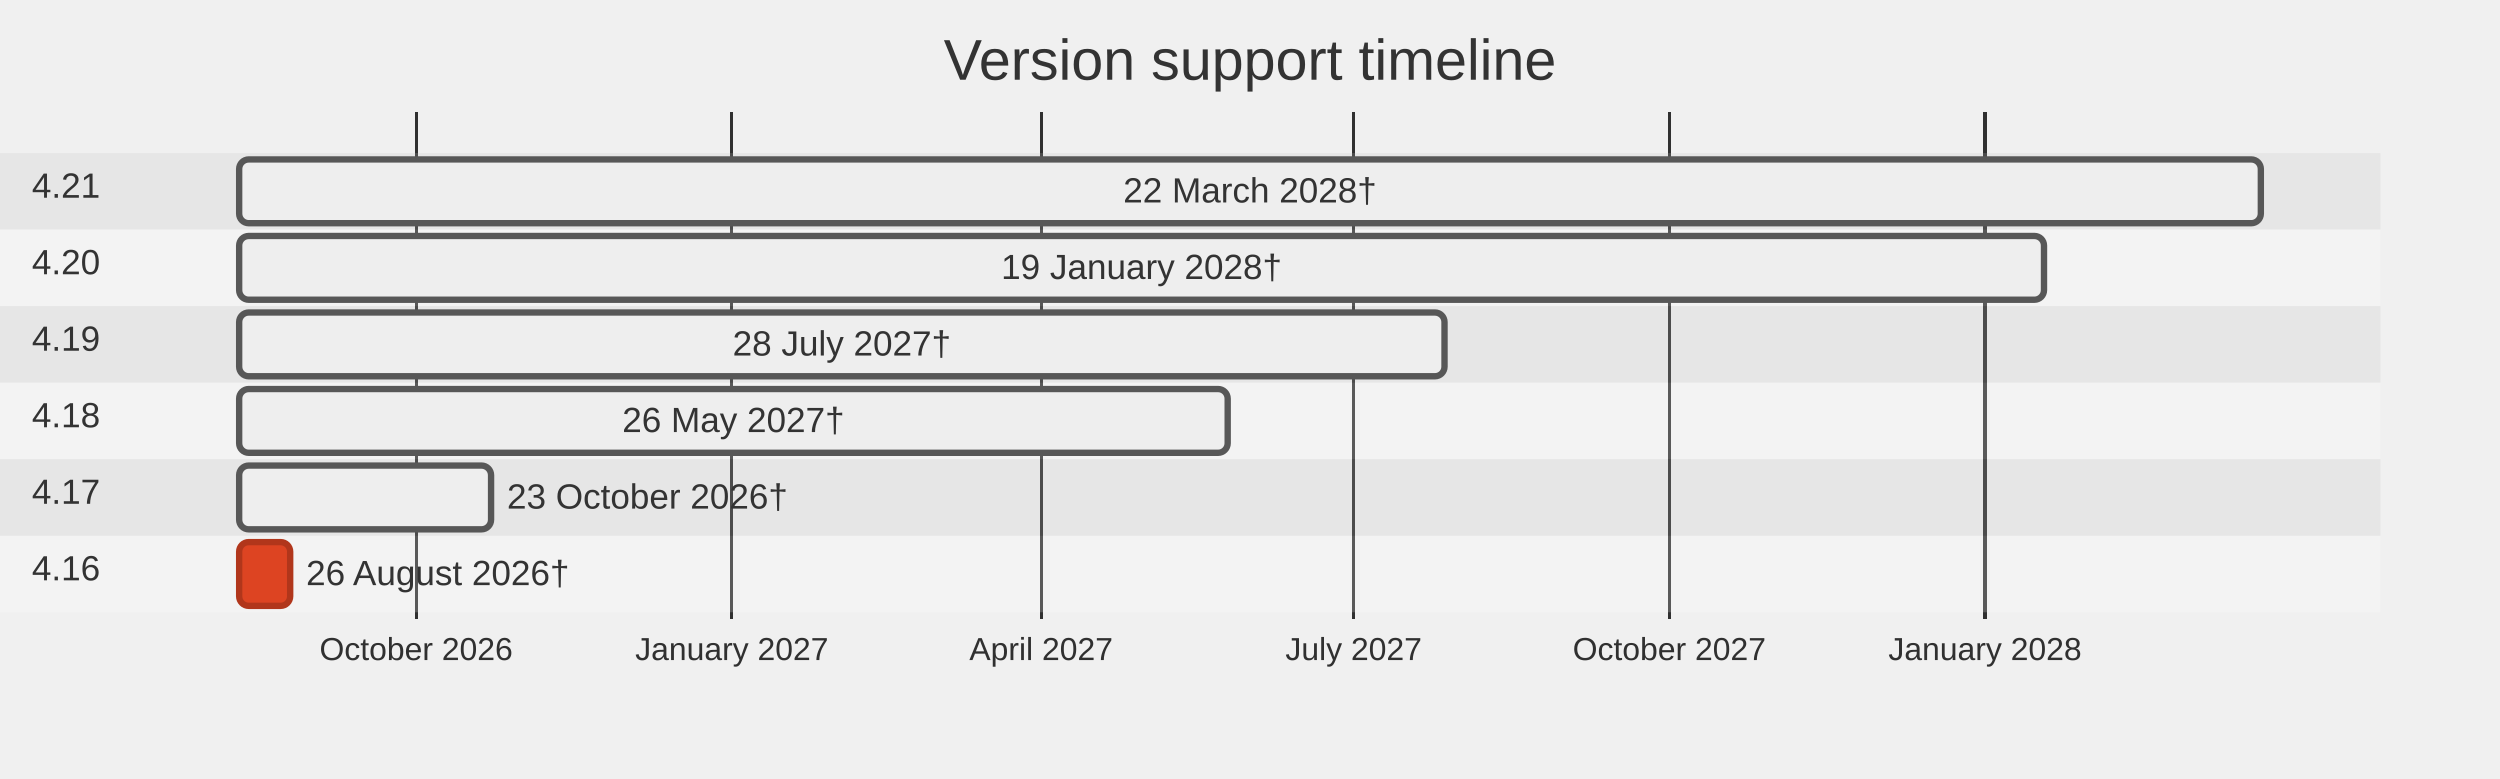
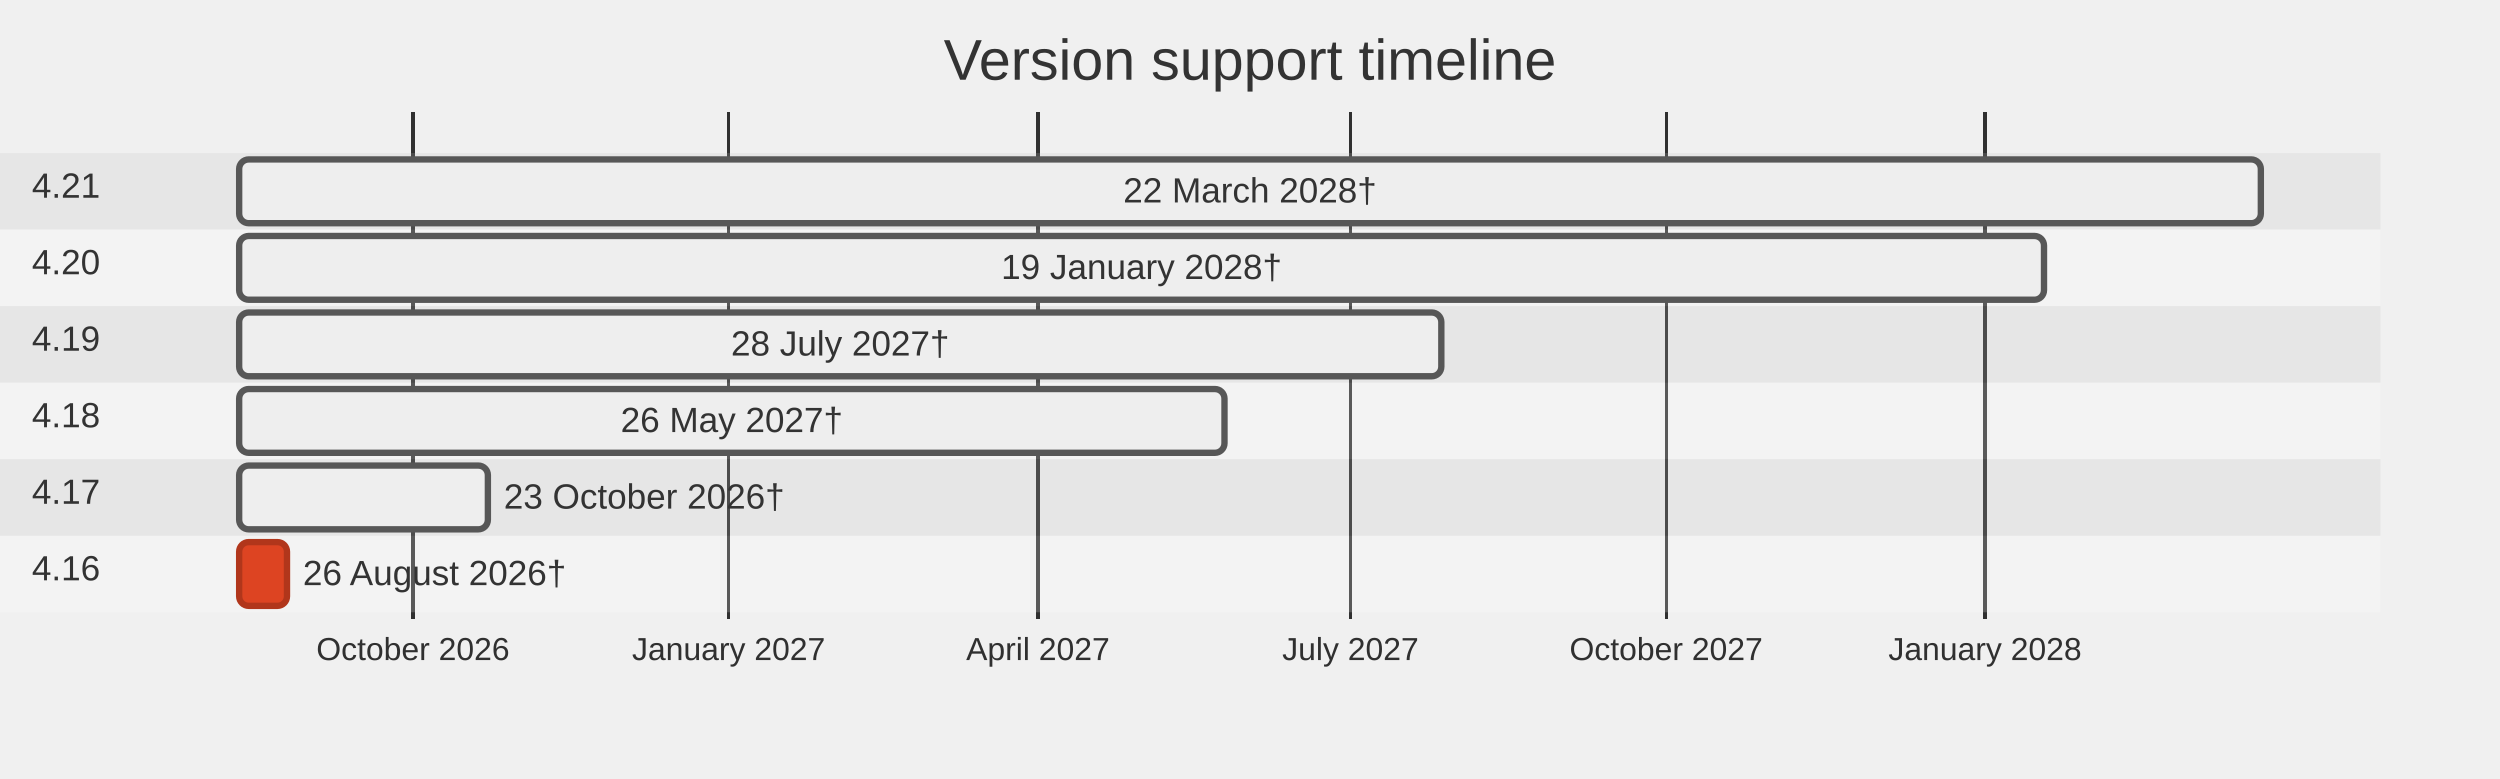
<svg xmlns="http://www.w3.org/2000/svg" id="my-svg" width="100%" viewBox="0 0 784 244" style="max-width: 784px; background-color: white;" role="graphics-document document" aria-roledescription="gantt">
  <style>#my-svg{font-family:"trebuchet ms",verdana,arial,sans-serif;font-size:16px;fill:#000000;}@keyframes edge-animation-frame{from{stroke-dashoffset:0;}}@keyframes dash{to{stroke-dashoffset:0;}}#my-svg .edge-animation-slow{stroke-dasharray:9,5!important;stroke-dashoffset:900;animation:dash 50s linear infinite;stroke-linecap:round;}#my-svg .edge-animation-fast{stroke-dasharray:9,5!important;stroke-dashoffset:900;animation:dash 20s linear infinite;stroke-linecap:round;}#my-svg .error-icon{fill:#552222;}#my-svg .error-text{fill:#552222;stroke:#552222;}#my-svg .edge-thickness-normal{stroke-width:1px;}#my-svg .edge-thickness-thick{stroke-width:3.5px;}#my-svg .edge-pattern-solid{stroke-dasharray:0;}#my-svg .edge-thickness-invisible{stroke-width:0;fill:none;}#my-svg .edge-pattern-dashed{stroke-dasharray:3;}#my-svg .edge-pattern-dotted{stroke-dasharray:2;}#my-svg .marker{fill:#666;stroke:#666;}#my-svg .marker.cross{stroke:#666;}#my-svg svg{font-family:"trebuchet ms",verdana,arial,sans-serif;font-size:16px;}#my-svg p{margin:0;}#my-svg .mermaid-main-font{font-family:"trebuchet ms",verdana,arial,sans-serif;}#my-svg .exclude-range{fill:#eeeeee;}#my-svg .section{stroke:none;opacity:0.2;}#my-svg .section0{fill:hsl(0, 0%, 73.922%);}#my-svg .section2{fill:hsl(0, 0%, 73.922%);}#my-svg .section1,#my-svg .section3{fill:white;opacity:0.2;}#my-svg .sectionTitle0{fill:#333;}#my-svg .sectionTitle1{fill:#333;}#my-svg .sectionTitle2{fill:#333;}#my-svg .sectionTitle3{fill:#333;}#my-svg .sectionTitle{text-anchor:start;font-family:"trebuchet ms",verdana,arial,sans-serif;}#my-svg .grid .tick{stroke:hsl(0, 0%, 90%);opacity:0.8;shape-rendering:crispEdges;}#my-svg .grid .tick text{font-family:"trebuchet ms",verdana,arial,sans-serif;fill:#000000;}#my-svg .grid path{stroke-width:0;}#my-svg .today{fill:none;stroke:#d42;stroke-width:2px;}#my-svg .task{stroke-width:2;}#my-svg .taskText{text-anchor:middle;font-family:"trebuchet ms",verdana,arial,sans-serif;}#my-svg .taskTextOutsideRight{fill:#333;text-anchor:start;font-family:"trebuchet ms",verdana,arial,sans-serif;}#my-svg .taskTextOutsideLeft{fill:#333;text-anchor:end;}#my-svg .task.clickable{cursor:pointer;}#my-svg .taskText.clickable{cursor:pointer;fill:#003163!important;font-weight:bold;}#my-svg .taskTextOutsideLeft.clickable{cursor:pointer;fill:#003163!important;font-weight:bold;}#my-svg .taskTextOutsideRight.clickable{cursor:pointer;fill:#003163!important;font-weight:bold;}#my-svg .taskText0,#my-svg .taskText1,#my-svg .taskText2,#my-svg .taskText3{fill:white;}#my-svg .task0,#my-svg .task1,#my-svg .task2,#my-svg .task3{fill:#707070;stroke:hsl(0, 0%, 33.922%);}#my-svg .taskTextOutside0,#my-svg .taskTextOutside2{fill:#333;}#my-svg .taskTextOutside1,#my-svg .taskTextOutside3{fill:#333;}#my-svg .active0,#my-svg .active1,#my-svg .active2,#my-svg .active3{fill:#eee;stroke:hsl(0, 0%, 33.922%);}#my-svg .activeText0,#my-svg .activeText1,#my-svg .activeText2,#my-svg .activeText3{fill:#333!important;}#my-svg .done0,#my-svg .done1,#my-svg .done2,#my-svg .done3{stroke:#666;fill:#bbb;stroke-width:2;}#my-svg .doneText0,#my-svg .doneText1,#my-svg .doneText2,#my-svg .doneText3{fill:#333!important;}#my-svg .doneText0.taskTextOutsideLeft,#my-svg .doneText0.taskTextOutsideRight,#my-svg .doneText1.taskTextOutsideLeft,#my-svg .doneText1.taskTextOutsideRight,#my-svg .doneText2.taskTextOutsideLeft,#my-svg .doneText2.taskTextOutsideRight,#my-svg .doneText3.taskTextOutsideLeft,#my-svg .doneText3.taskTextOutsideRight{fill:#333!important;}#my-svg .crit0,#my-svg .crit1,#my-svg .crit2,#my-svg .crit3{stroke:hsl(10.909, 73.333%, 40%);fill:#d42;stroke-width:2;}#my-svg .activeCrit0,#my-svg .activeCrit1,#my-svg .activeCrit2,#my-svg .activeCrit3{stroke:hsl(10.909, 73.333%, 40%);fill:#eee;stroke-width:2;}#my-svg .doneCrit0,#my-svg .doneCrit1,#my-svg .doneCrit2,#my-svg .doneCrit3{stroke:hsl(10.909, 73.333%, 40%);fill:#bbb;stroke-width:2;cursor:pointer;shape-rendering:crispEdges;}#my-svg .milestone{transform:rotate(45deg) scale(0.8,0.8);}#my-svg .milestoneText{font-style:italic;}#my-svg .doneCritText0,#my-svg .doneCritText1,#my-svg .doneCritText2,#my-svg .doneCritText3{fill:#333!important;}#my-svg .doneCritText0.taskTextOutsideLeft,#my-svg .doneCritText0.taskTextOutsideRight,#my-svg .doneCritText1.taskTextOutsideLeft,#my-svg .doneCritText1.taskTextOutsideRight,#my-svg .doneCritText2.taskTextOutsideLeft,#my-svg .doneCritText2.taskTextOutsideRight,#my-svg .doneCritText3.taskTextOutsideLeft,#my-svg .doneCritText3.taskTextOutsideRight{fill:#333!important;}#my-svg .vert{stroke:#d42;}#my-svg .vertText{font-size:15px;text-anchor:middle;fill:#d42!important;}#my-svg .activeCritText0,#my-svg .activeCritText1,#my-svg .activeCritText2,#my-svg .activeCritText3{fill:#333!important;}#my-svg .titleText{text-anchor:middle;font-size:18px;fill:#333;font-family:"trebuchet ms",verdana,arial,sans-serif;}#my-svg .node .neo-node{stroke:#999;}#my-svg [data-look="neo"].node rect,#my-svg [data-look="neo"].cluster rect,#my-svg [data-look="neo"].node polygon{stroke:url(#my-svg-gradient);filter:drop-shadow( 1px 2px 2px rgba(185,185,185,1));}#my-svg [data-look="neo"].swimlane.cluster rect{filter:none;}#my-svg [data-look="neo"].node path{stroke:url(#my-svg-gradient);stroke-width:1px;}#my-svg [data-look="neo"].node .outer-path{filter:drop-shadow( 1px 2px 2px rgba(185,185,185,1));}#my-svg [data-look="neo"].node .neo-line path{stroke:#999;filter:none;}#my-svg [data-look="neo"].node circle{stroke:url(#my-svg-gradient);filter:drop-shadow( 1px 2px 2px rgba(185,185,185,1));}#my-svg [data-look="neo"].node circle .state-start{fill:#000000;}#my-svg [data-look="neo"].icon-shape .icon{fill:url(#my-svg-gradient);filter:drop-shadow( 1px 2px 2px rgba(185,185,185,1));}#my-svg [data-look="neo"].icon-shape .icon-neo path{stroke:url(#my-svg-gradient);filter:drop-shadow( 1px 2px 2px rgba(185,185,185,1));}#my-svg :root{--mermaid-font-family:"trebuchet ms",verdana,arial,sans-serif;}</style>
  <g />
  <g class="grid" transform="translate(75, 194)" fill="none" font-size="10" font-family="sans-serif" text-anchor="middle">
    <path class="domain" stroke="currentColor" d="M0.5,-159V0.5H634.5V-159" />
-     <g class="tick" opacity="1" transform="translate(55.5,0)">
+     <g class="tick" opacity="1" transform="translate(54.5,0)">
      <line stroke="currentColor" y2="-159" />
      <text fill="#000" y="3" dy="1em" stroke="none" font-size="10" style="text-anchor: middle;"> October 2026</text>
    </g>
-     <g class="tick" opacity="1" transform="translate(154.5,0)">
+     <g class="tick" opacity="1" transform="translate(153.5,0)">
      <line stroke="currentColor" y2="-159" />
      <text fill="#000" y="3" dy="1em" stroke="none" font-size="10" style="text-anchor: middle;"> January 2027</text>
    </g>
-     <g class="tick" opacity="1" transform="translate(251.5,0)">
+     <g class="tick" opacity="1" transform="translate(250.5,0)">
      <line stroke="currentColor" y2="-159" />
      <text fill="#000" y="3" dy="1em" stroke="none" font-size="10" style="text-anchor: middle;"> April 2027</text>
    </g>
-     <g class="tick" opacity="1" transform="translate(349.5,0)">
+     <g class="tick" opacity="1" transform="translate(348.5,0)">
      <line stroke="currentColor" y2="-159" />
      <text fill="#000" y="3" dy="1em" stroke="none" font-size="10" style="text-anchor: middle;"> July 2027</text>
    </g>
-     <g class="tick" opacity="1" transform="translate(448.5,0)">
+     <g class="tick" opacity="1" transform="translate(447.5,0)">
      <line stroke="currentColor" y2="-159" />
      <text fill="#000" y="3" dy="1em" stroke="none" font-size="10" style="text-anchor: middle;"> October 2027</text>
    </g>
    <g class="tick" opacity="1" transform="translate(547.5,0)">
      <line stroke="currentColor" y2="-159" />
      <text fill="#000" y="3" dy="1em" stroke="none" font-size="10" style="text-anchor: middle;"> January 2028</text>
    </g>
  </g>
  <g>
    <rect x="0" y="48" width="746.5" height="24" class="section section0" />
    <rect x="0" y="72" width="746.5" height="24" class="section section1" />
    <rect x="0" y="96" width="746.5" height="24" class="section section2" />
    <rect x="0" y="120" width="746.5" height="24" class="section section3" />
    <rect x="0" y="144" width="746.5" height="24" class="section section0" />
    <rect x="0" y="168" width="746.5" height="24" class="section section1" />
  </g>
  <g>
    <rect id="my-svg-task1" rx="3" ry="3" x="75" y="50" width="634" height="20" transform-origin="392px 60px" class="task active0" />
    <rect id="my-svg-task2" rx="3" ry="3" x="75" y="74" width="566" height="20" transform-origin="358px 84px" class="task active1" />
-     <rect id="my-svg-task3" rx="3" ry="3" x="75" y="98" width="378" height="20" transform-origin="264px 108px" class="task active2" />
-     <rect id="my-svg-task4" rx="3" ry="3" x="75" y="122" width="310" height="20" transform-origin="230px 132px" class="task active3" />
-     <rect id="my-svg-task5" rx="3" ry="3" x="75" y="146" width="79" height="20" transform-origin="114.5px 156px" class="task active0" />
-     <rect id="my-svg-task6" rx="3" ry="3" x="75" y="170" width="16" height="20" transform-origin="83px 180px" class="task crit1" />
+     <rect id="my-svg-task3" rx="3" ry="3" x="75" y="98" width="377" height="20" transform-origin="263.5px 108px" class="task active2" />
+     <rect id="my-svg-task4" rx="3" ry="3" x="75" y="122" width="309" height="20" transform-origin="229.5px 132px" class="task active3" />
+     <rect id="my-svg-task5" rx="3" ry="3" x="75" y="146" width="78" height="20" transform-origin="114px 156px" class="task active0" />
+     <rect id="my-svg-task6" rx="3" ry="3" x="75" y="170" width="15" height="20" transform-origin="82.5px 180px" class="task crit1" />
    <text id="my-svg-task1-text" font-size="11" x="392" y="63.5" class="taskText taskText0 activeText0 width-88.51611328125">22 March 2028†      </text>
    <text id="my-svg-task2-text" font-size="11" x="358" y="87.5" class="taskText taskText1 activeText1 width-96.685546875">19 January 2028†    </text>
-     <text id="my-svg-task3-text" font-size="11" x="264" y="111.5" class="taskText taskText2 activeText2 width-74.76611328125">28 July 2027†       </text>
-     <text id="my-svg-task4-text" font-size="11" x="230" y="135.5" class="taskText taskText3 activeText3 width-77.7255859375">26 May 2027†        </text>
-     <text id="my-svg-task5-text" font-size="11" x="159" y="159.5" class="taskTextOutsideRight taskTextOutside0 activeText0 width-99.005859375">23 October 2026†    </text>
-     <text id="my-svg-task6-text" font-size="11" x="96" y="183.5" class="taskTextOutsideRight taskTextOutside1  critText1 width-93.47900390625">26 August 2026†     </text>
+     <text id="my-svg-task3-text" font-size="11" x="263.5" y="111.5" class="taskText taskText2 activeText2 width-74.76611328125">28 July 2027†       </text>
+     <text id="my-svg-task4-text" font-size="11" x="229.5" y="135.5" class="taskText taskText3 activeText3 width-77.7255859375">26 May 2027†        </text>
+     <text id="my-svg-task5-text" font-size="11" x="158" y="159.5" class="taskTextOutsideRight taskTextOutside0 activeText0 width-99.005859375">23 October 2026†    </text>
+     <text id="my-svg-task6-text" font-size="11" x="95" y="183.5" class="taskTextOutsideRight taskTextOutside1  critText1 width-93.47900390625">26 August 2026†     </text>
  </g>
  <g>
    <text dy="0em" x="10" y="62" font-size="11" class="sectionTitle sectionTitle0">
      <tspan alignment-baseline="central" x="10">4.21</tspan>
    </text>
    <text dy="0em" x="10" y="86" font-size="11" class="sectionTitle sectionTitle1">
      <tspan alignment-baseline="central" x="10">4.20</tspan>
    </text>
    <text dy="0em" x="10" y="110" font-size="11" class="sectionTitle sectionTitle2">
      <tspan alignment-baseline="central" x="10">4.19</tspan>
    </text>
    <text dy="0em" x="10" y="134" font-size="11" class="sectionTitle sectionTitle3">
      <tspan alignment-baseline="central" x="10">4.18</tspan>
    </text>
    <text dy="0em" x="10" y="158" font-size="11" class="sectionTitle sectionTitle0">
      <tspan alignment-baseline="central" x="10">4.17</tspan>
    </text>
    <text dy="0em" x="10" y="182" font-size="11" class="sectionTitle sectionTitle1">
      <tspan alignment-baseline="central" x="10">4.16</tspan>
    </text>
  </g>
  <text x="392" y="25" class="titleText">Version support timeline</text>
</svg>
